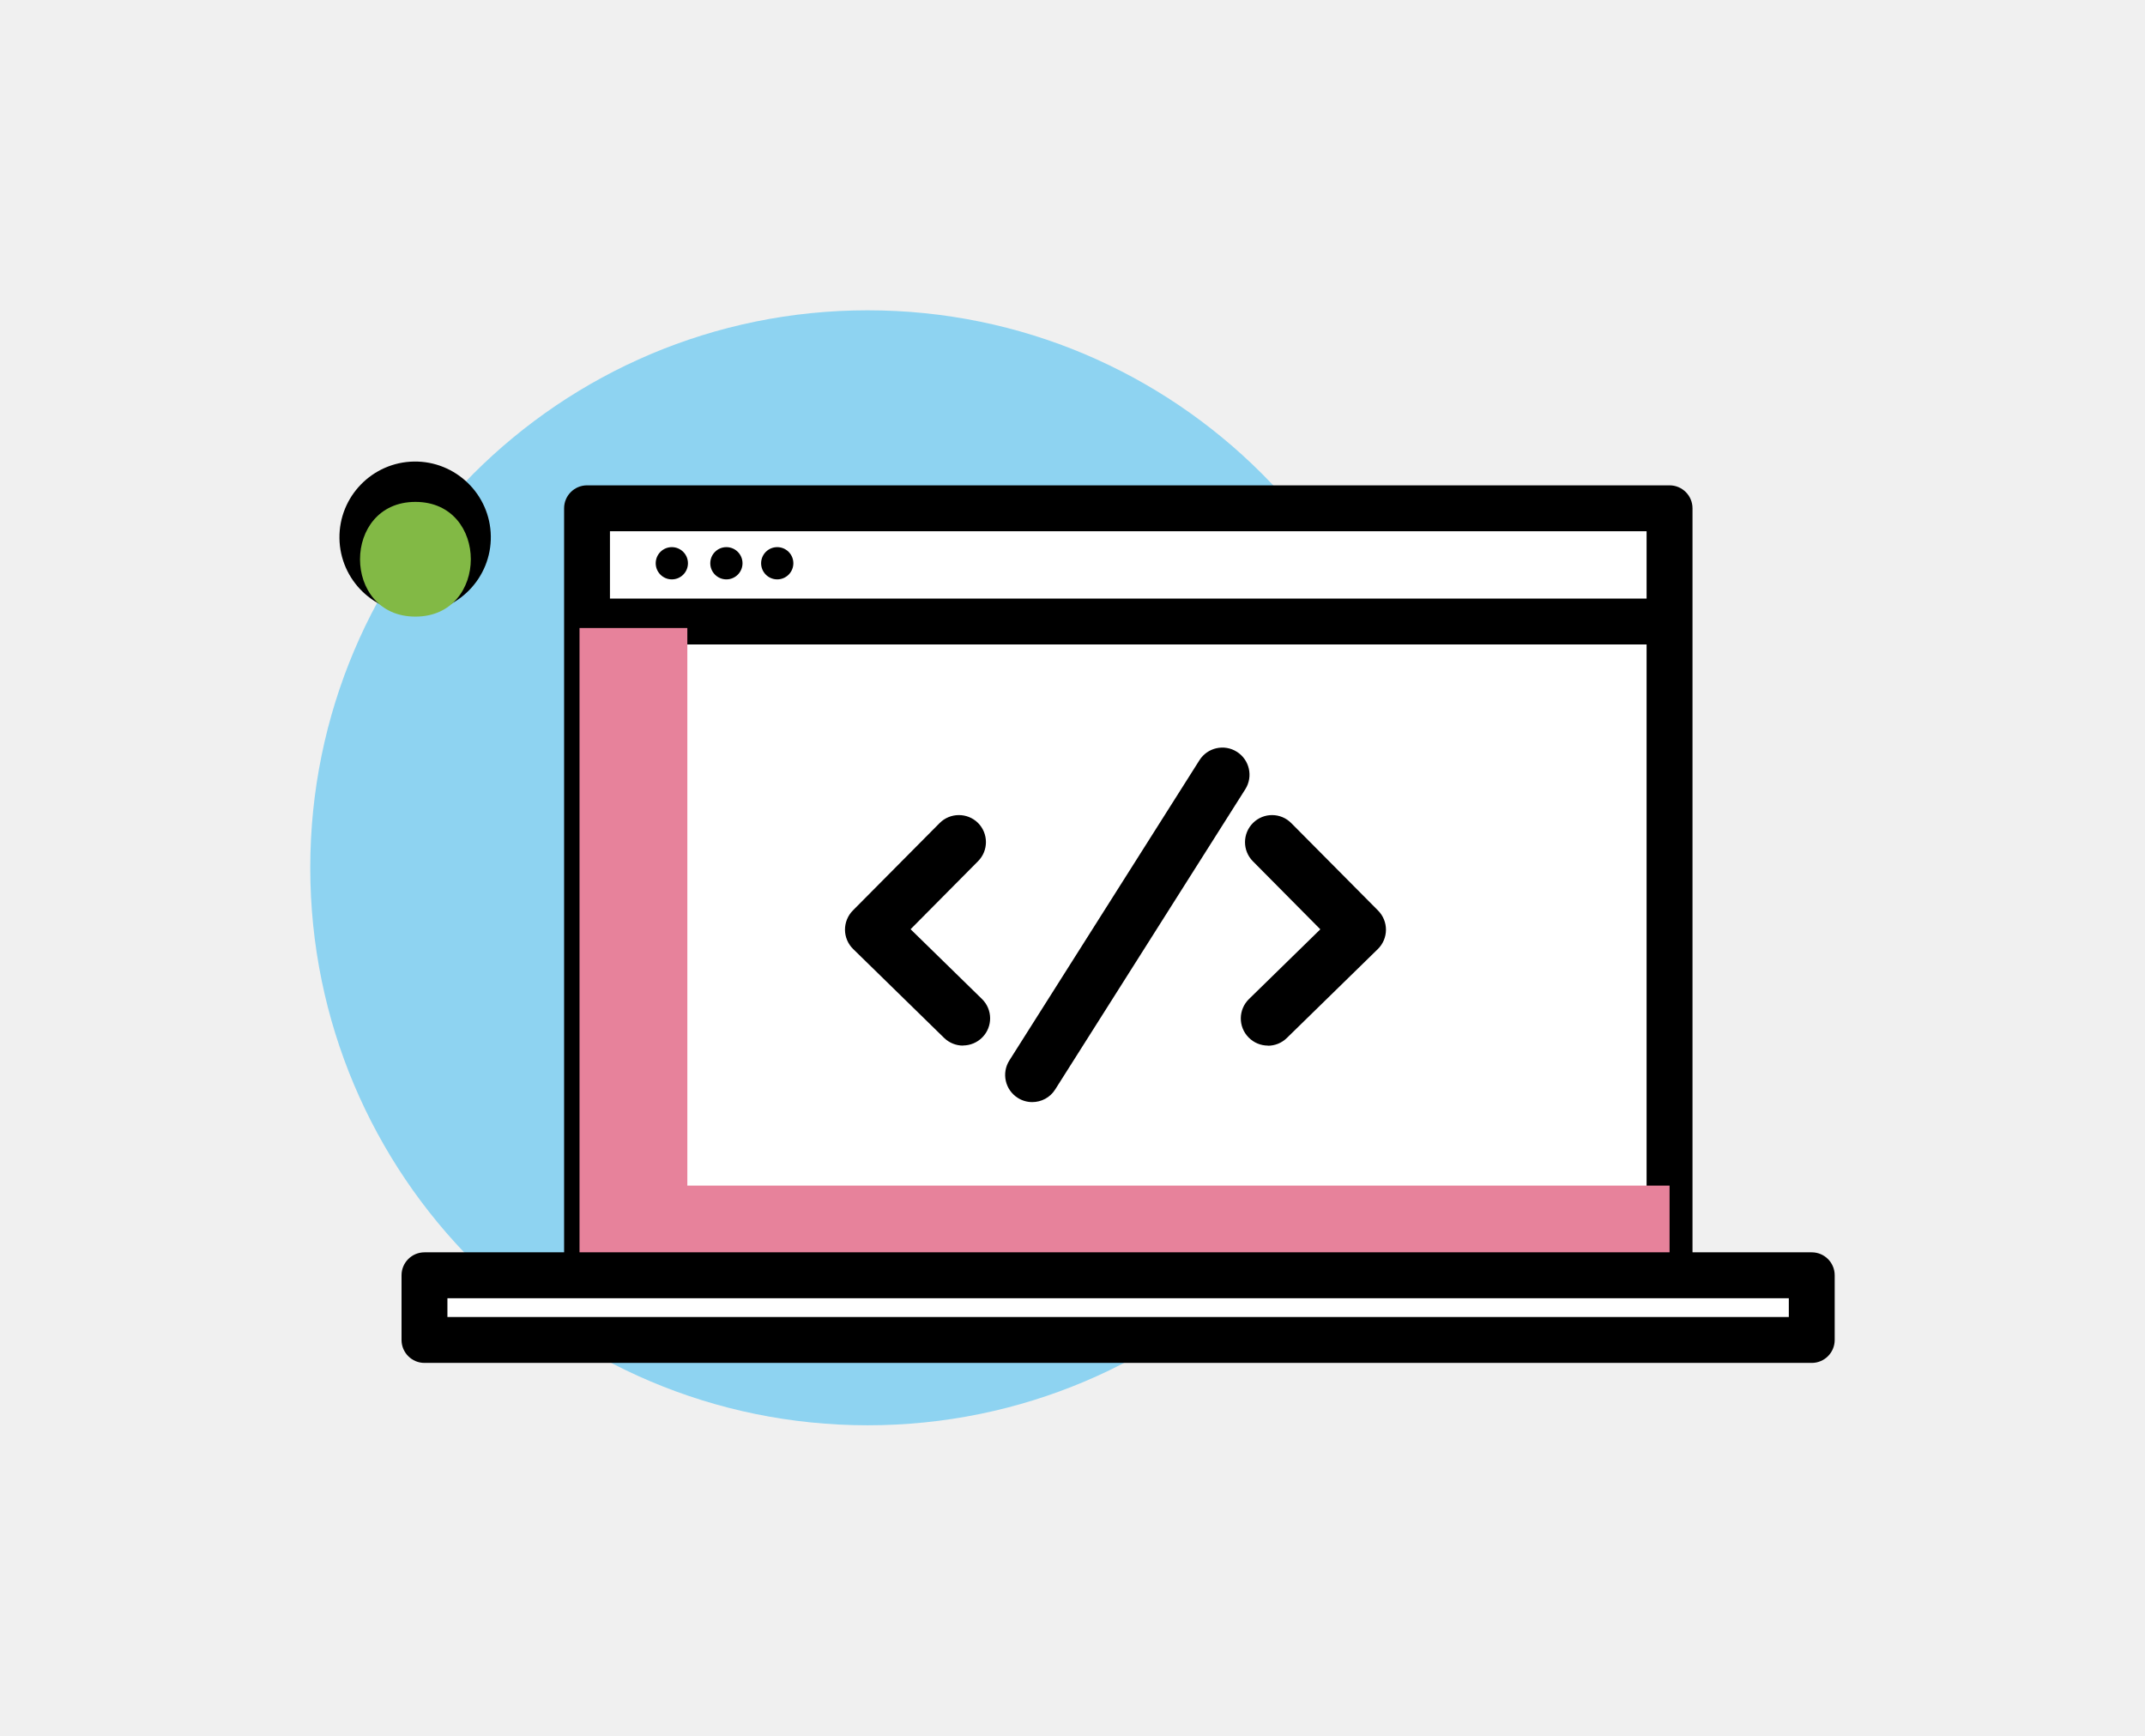
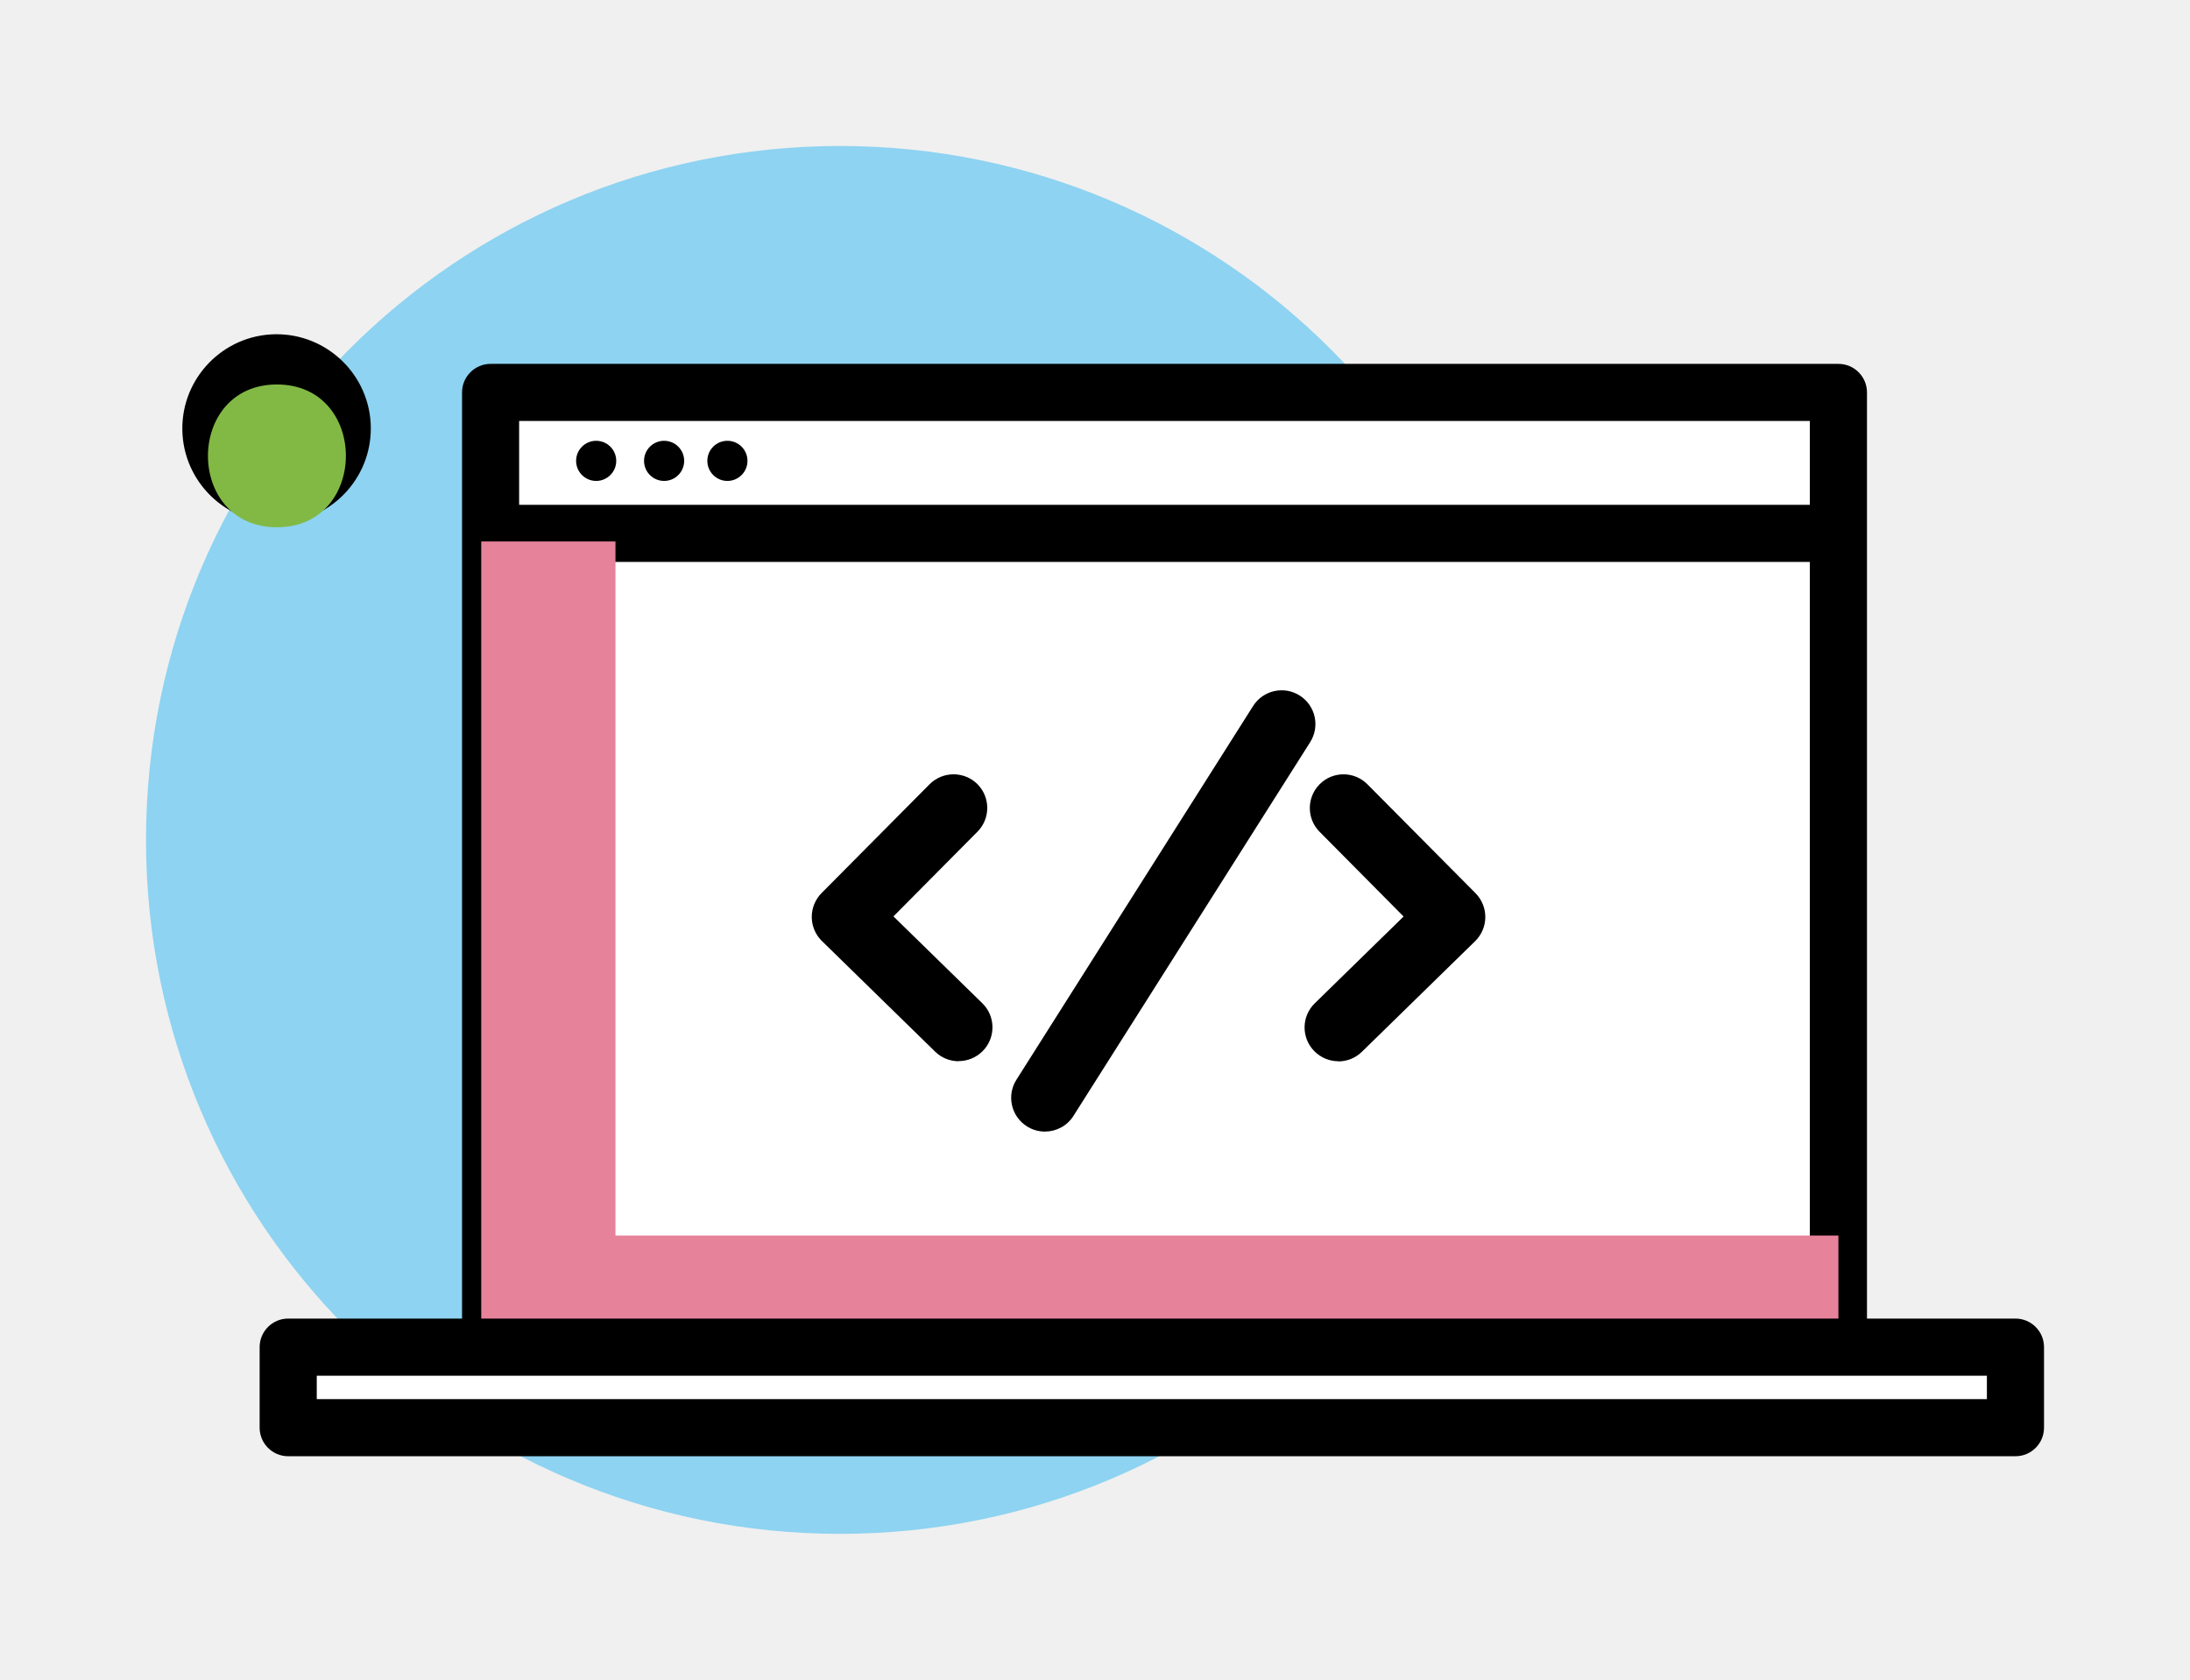
- <svg xmlns="http://www.w3.org/2000/svg" width="69.134" height="55.932" viewBox="0 0 18.292 14.799" version="1.1" id="svg11636">
+ <svg xmlns="http://www.w3.org/2000/svg" width="150" height="115.069" viewBox="0 0 39.687 30.445" version="1.1" id="svg11636">
  <defs id="defs11630" />
-   <g id="layer1" transform="translate(61.02199,-141.5024)">
-     <g transform="matrix(0.2608347,0,0,0.2608347,-169.8655,-166.6408)" id="g1820" style="stroke-width:1.014">
-       <circle style="fill:#8ed3f1;stroke-width:1.014" cx="445.657" cy="1209.741" r="18.224" id="circle1760" />
-       <g id="g1774" style="stroke-width:1.014">
-         <g id="g1766" style="stroke-width:1.014">
-           <path style="fill:#ffffff;stroke-width:1.014" d="m 432.223,1197.763 c 1.234,1.782 -0.682,3.752 -2.498,2.568 -0.088,-0.058 -0.168,-0.135 -0.228,-0.222 -1.233,-1.783 0.682,-3.752 2.498,-2.568 0.088,0.058 0.168,0.135 0.228,0.222 z" id="path1762" />
-           <path d="m 430.895,1201.41 c -1.363,0.019 -2.489,-1.076 -2.508,-2.44 -0.019,-1.364 1.076,-2.489 2.439,-2.509 1.365,-0.019 2.491,1.076 2.51,2.44 0.019,1.364 -1.076,2.49 -2.441,2.509 z m -0.049,-3.509 c -0.57,0.01 -1.026,0.479 -1.019,1.049 0.007,0.57 0.478,1.027 1.047,1.02 0.57,-0.01 1.029,-0.479 1.021,-1.049 -0.007,-0.569 -0.479,-1.027 -1.049,-1.02 z" id="path1764" style="stroke-width:1.014" />
+   <g id="layer1" transform="translate(61.02199,-125.8556)">
+     <g transform="matrix(0.6901252,0,0,0.6901252,-353.3585,-693.7945)" id="g1820" style="stroke-width:0.383">
+       <circle style="fill:#8ed3f1;stroke-width:0.383" cx="445.657" cy="1209.741" r="18.224" id="circle1760" />
+       <g id="g1774" style="stroke-width:0.383">
+         <g id="g1766" style="stroke-width:0.383">
+           <path style="fill:#ffffff;stroke-width:0.383" d="m 432.223,1197.763 c 1.234,1.782 -0.682,3.752 -2.498,2.568 -0.088,-0.058 -0.168,-0.135 -0.228,-0.222 -1.233,-1.783 0.682,-3.752 2.498,-2.568 0.088,0.058 0.168,0.135 0.228,0.222 z" id="path1762" />
+           <path d="m 430.895,1201.41 c -1.363,0.019 -2.489,-1.076 -2.508,-2.44 -0.019,-1.364 1.076,-2.489 2.439,-2.509 1.365,-0.019 2.491,1.076 2.51,2.44 0.019,1.364 -1.076,2.49 -2.441,2.509 z m -0.049,-3.509 c -0.57,0.01 -1.026,0.479 -1.019,1.049 0.007,0.57 0.478,1.027 1.047,1.02 0.57,-0.01 1.029,-0.479 1.021,-1.049 -0.007,-0.569 -0.479,-1.027 -1.049,-1.02 z" id="path1764" style="stroke-width:0.383" />
        </g>
-         <g id="g1772" style="stroke-width:1.014">
-           <g id="g1770" style="stroke-width:1.014">
-             <path style="fill:#82b945;stroke-width:1.014" d="m 430.871,1201.53 c 2.413,0 2.417,-3.75 0,-3.75 -2.413,0 -2.417,3.75 0,3.75 z" id="path1768" />
+         <g id="g1772" style="stroke-width:0.383">
+           <g id="g1770" style="stroke-width:0.383">
+             <path style="fill:#82b945;stroke-width:0.383" d="m 430.871,1201.53 c 2.413,0 2.417,-3.75 0,-3.75 -2.413,0 -2.417,3.75 0,3.75 z" id="path1768" />
          </g>
        </g>
      </g>
-       <g id="g1818" style="stroke-width:1.014">
-         <g id="g1810" style="stroke-width:1.014">
-           <g id="g1806" style="stroke-width:1.014">
-             <g id="g1780" style="stroke-width:1.014">
-               <rect style="fill:#ffffff;stroke-width:1.014" x="436.481" y="1197.989" width="35.392" height="25.338" id="rect1776" />
-               <path d="m 471.874,1224.077 h -35.392 c -0.414,0 -0.75,-0.336 -0.75,-0.75 v -25.338 c 0,-0.414 0.336,-0.75 0.75,-0.75 h 35.392 c 0.414,0 0.75,0.336 0.75,0.75 v 25.338 c 0,0.414 -0.336,0.75 -0.75,0.75 z m -34.643,-1.5 h 33.892 v -23.838 h -33.892 z" id="path1778" style="stroke-width:1.014" />
+       <g id="g1818" style="stroke-width:0.383">
+         <g id="g1810" style="stroke-width:0.383">
+           <g id="g1806" style="stroke-width:0.383">
+             <g id="g1780" style="stroke-width:0.383">
+               <rect style="fill:#ffffff;stroke-width:0.383" x="436.481" y="1197.989" width="35.392" height="25.338" id="rect1776" />
+               <path d="m 471.874,1224.077 h -35.392 c -0.414,0 -0.75,-0.336 -0.75,-0.75 v -25.338 c 0,-0.414 0.336,-0.75 0.75,-0.75 h 35.392 c 0.414,0 0.75,0.336 0.75,0.75 v 25.338 c 0,0.414 -0.336,0.75 -0.75,0.75 z m -34.643,-1.5 h 33.892 v -23.838 h -33.892 z" id="path1778" style="stroke-width:0.383" />
            </g>
-             <path d="m 471.572,1202.441 h -34.954 c -0.414,0 -0.75,-0.336 -0.75,-0.75 0,-0.414 0.336,-0.75 0.75,-0.75 h 34.954 c 0.414,0 0.75,0.336 0.75,0.75 0,0.414 -0.336,0.75 -0.75,0.75 z" id="path1782" style="stroke-width:1.014" />
-             <circle cx="439.254" cy="1199.786" r="0.527" id="circle1784" style="stroke-width:1.014" />
-             <circle cx="441.038" cy="1199.786" r="0.527" id="circle1786" style="stroke-width:1.014" />
-             <circle cx="442.7" cy="1199.786" r="0.527" id="circle1788" style="stroke-width:1.014" />
-             <g id="g1804" style="stroke-width:1.014">
-               <g id="g1792" style="stroke-width:1.014">
-                 <path d="m 448.774,1215.553 c -0.224,0 -0.447,-0.084 -0.62,-0.253 l -2.972,-2.904 c -0.169,-0.165 -0.265,-0.391 -0.267,-0.627 -0.001,-0.236 0.091,-0.464 0.257,-0.632 l 2.835,-2.856 c 0.345,-0.348 0.906,-0.35 1.254,-0.01 0.348,0.346 0.35,0.907 0.005,1.254 l -2.206,2.224 2.333,2.28 c 0.351,0.342 0.357,0.903 0.015,1.253 -0.174,0.177 -0.404,0.267 -0.634,0.267 z" id="path1790" style="stroke-width:1.014" />
+             <path d="m 471.572,1202.441 h -34.954 c -0.414,0 -0.75,-0.336 -0.75,-0.75 0,-0.414 0.336,-0.75 0.75,-0.75 h 34.954 c 0.414,0 0.75,0.336 0.75,0.75 0,0.414 -0.336,0.75 -0.75,0.75 z" id="path1782" style="stroke-width:0.383" />
+             <circle cx="439.254" cy="1199.786" r="0.527" id="circle1784" style="stroke-width:0.383" />
+             <circle cx="441.038" cy="1199.786" r="0.527" id="circle1786" style="stroke-width:0.383" />
+             <circle cx="442.7" cy="1199.786" r="0.527" id="circle1788" style="stroke-width:0.383" />
+             <g id="g1804" style="stroke-width:0.383">
+               <g id="g1792" style="stroke-width:0.383">
+                 <path d="m 448.774,1215.553 c -0.224,0 -0.447,-0.084 -0.62,-0.253 l -2.972,-2.904 c -0.169,-0.165 -0.265,-0.391 -0.267,-0.627 -0.001,-0.236 0.091,-0.464 0.257,-0.632 l 2.835,-2.856 c 0.345,-0.348 0.906,-0.35 1.254,-0.01 0.348,0.346 0.35,0.907 0.005,1.254 l -2.206,2.224 2.333,2.28 c 0.351,0.342 0.357,0.903 0.015,1.253 -0.174,0.177 -0.404,0.267 -0.634,0.267 z" id="path1790" style="stroke-width:0.383" />
              </g>
-               <g id="g1796" style="stroke-width:1.014">
-                 <path d="m 458.743,1215.553 c -0.23,0 -0.46,-0.09 -0.634,-0.268 -0.343,-0.35 -0.336,-0.911 0.014,-1.253 l 2.333,-2.28 -2.205,-2.224 c -0.345,-0.347 -0.343,-0.908 0.005,-1.254 0.348,-0.344 0.909,-0.342 1.254,0.01 l 2.835,2.856 c 0.166,0.168 0.259,0.396 0.257,0.632 -0.002,0.236 -0.098,0.462 -0.267,0.627 l -2.972,2.904 c -0.173,0.17 -0.397,0.254 -0.62,0.254 z" id="path1794" style="stroke-width:1.014" />
+               <g id="g1796" style="stroke-width:0.383">
+                 <path d="m 458.743,1215.553 c -0.23,0 -0.46,-0.09 -0.634,-0.268 -0.343,-0.35 -0.336,-0.911 0.014,-1.253 l 2.333,-2.28 -2.205,-2.224 c -0.345,-0.347 -0.343,-0.908 0.005,-1.254 0.348,-0.344 0.909,-0.342 1.254,0.01 l 2.835,2.856 c 0.166,0.168 0.259,0.396 0.257,0.632 -0.002,0.236 -0.098,0.462 -0.267,0.627 l -2.972,2.904 c -0.173,0.17 -0.397,0.254 -0.62,0.254 z" id="path1794" style="stroke-width:0.383" />
              </g>
-               <g id="g1802" style="stroke-width:1.014">
-                 <line style="fill:#ffffff;stroke-width:1.014" x1="451.038" y1="1216.514" x2="457.253" y2="1206.698" id="line1798" />
-                 <path d="m 451.037,1217.4 c -0.162,0 -0.326,-0.044 -0.473,-0.138 -0.414,-0.262 -0.537,-0.81 -0.275,-1.223 l 6.216,-9.816 c 0.262,-0.413 0.81,-0.536 1.223,-0.274 0.414,0.262 0.537,0.81 0.275,1.224 l -6.216,9.815 c -0.168,0.267 -0.456,0.412 -0.75,0.412 z" id="path1800" style="stroke-width:1.014" />
+               <g id="g1802" style="stroke-width:0.383">
+                 <line style="fill:#ffffff;stroke-width:0.383" x1="451.038" y1="1216.514" x2="457.253" y2="1206.698" id="line1798" />
+                 <path d="m 451.037,1217.4 c -0.162,0 -0.326,-0.044 -0.473,-0.138 -0.414,-0.262 -0.537,-0.81 -0.275,-1.223 l 6.216,-9.816 c 0.262,-0.413 0.81,-0.536 1.223,-0.274 0.414,0.262 0.537,0.81 0.275,1.224 l -6.216,9.815 c -0.168,0.267 -0.456,0.412 -0.75,0.412 z" id="path1800" style="stroke-width:0.383" />
              </g>
            </g>
          </g>
-           <polygon style="fill:#e7829b;stroke-width:1.014" points="441.534,1223.097 471.874,1223.097 471.874,1220.13 439.761,1220.13 439.761,1201.903 436.236,1201.903 436.236,1220.766 436.236,1223.097 " id="polygon1808" />
+           <polygon style="fill:#e7829b;stroke-width:0.383" points="471.874,1223.097 471.874,1220.13 439.761,1220.13 439.761,1201.903 436.236,1201.903 436.236,1220.766 436.236,1223.097 441.534,1223.097 " id="polygon1808" />
        </g>
-         <g id="g1816" style="stroke-width:1.014">
-           <rect style="fill:#ffffff;stroke-width:1.014" x="431.167" y="1223.061" width="45.356" height="2.115" id="rect1812" />
-           <path d="m 476.523,1225.926 h -45.356 c -0.414,0 -0.75,-0.336 -0.75,-0.75 v -2.115 c 0,-0.414 0.336,-0.75 0.75,-0.75 h 45.356 c 0.414,0 0.75,0.336 0.75,0.75 v 2.115 c 0,0.414 -0.336,0.75 -0.75,0.75 z m -44.606,-1.5 h 43.856 v -0.615 h -43.856 z" id="path1814" style="stroke-width:1.014" />
+         <g id="g1816" style="stroke-width:0.383">
+           <rect style="fill:#ffffff;stroke-width:0.383" x="431.167" y="1223.061" width="45.356" height="2.115" id="rect1812" />
+           <path d="m 476.523,1225.926 h -45.356 c -0.414,0 -0.75,-0.336 -0.75,-0.75 v -2.115 c 0,-0.414 0.336,-0.75 0.75,-0.75 h 45.356 c 0.414,0 0.75,0.336 0.75,0.75 v 2.115 c 0,0.414 -0.336,0.75 -0.75,0.75 z m -44.606,-1.5 h 43.856 v -0.615 h -43.856 z" id="path1814" style="stroke-width:0.383" />
        </g>
      </g>
    </g>
  </g>
</svg>
